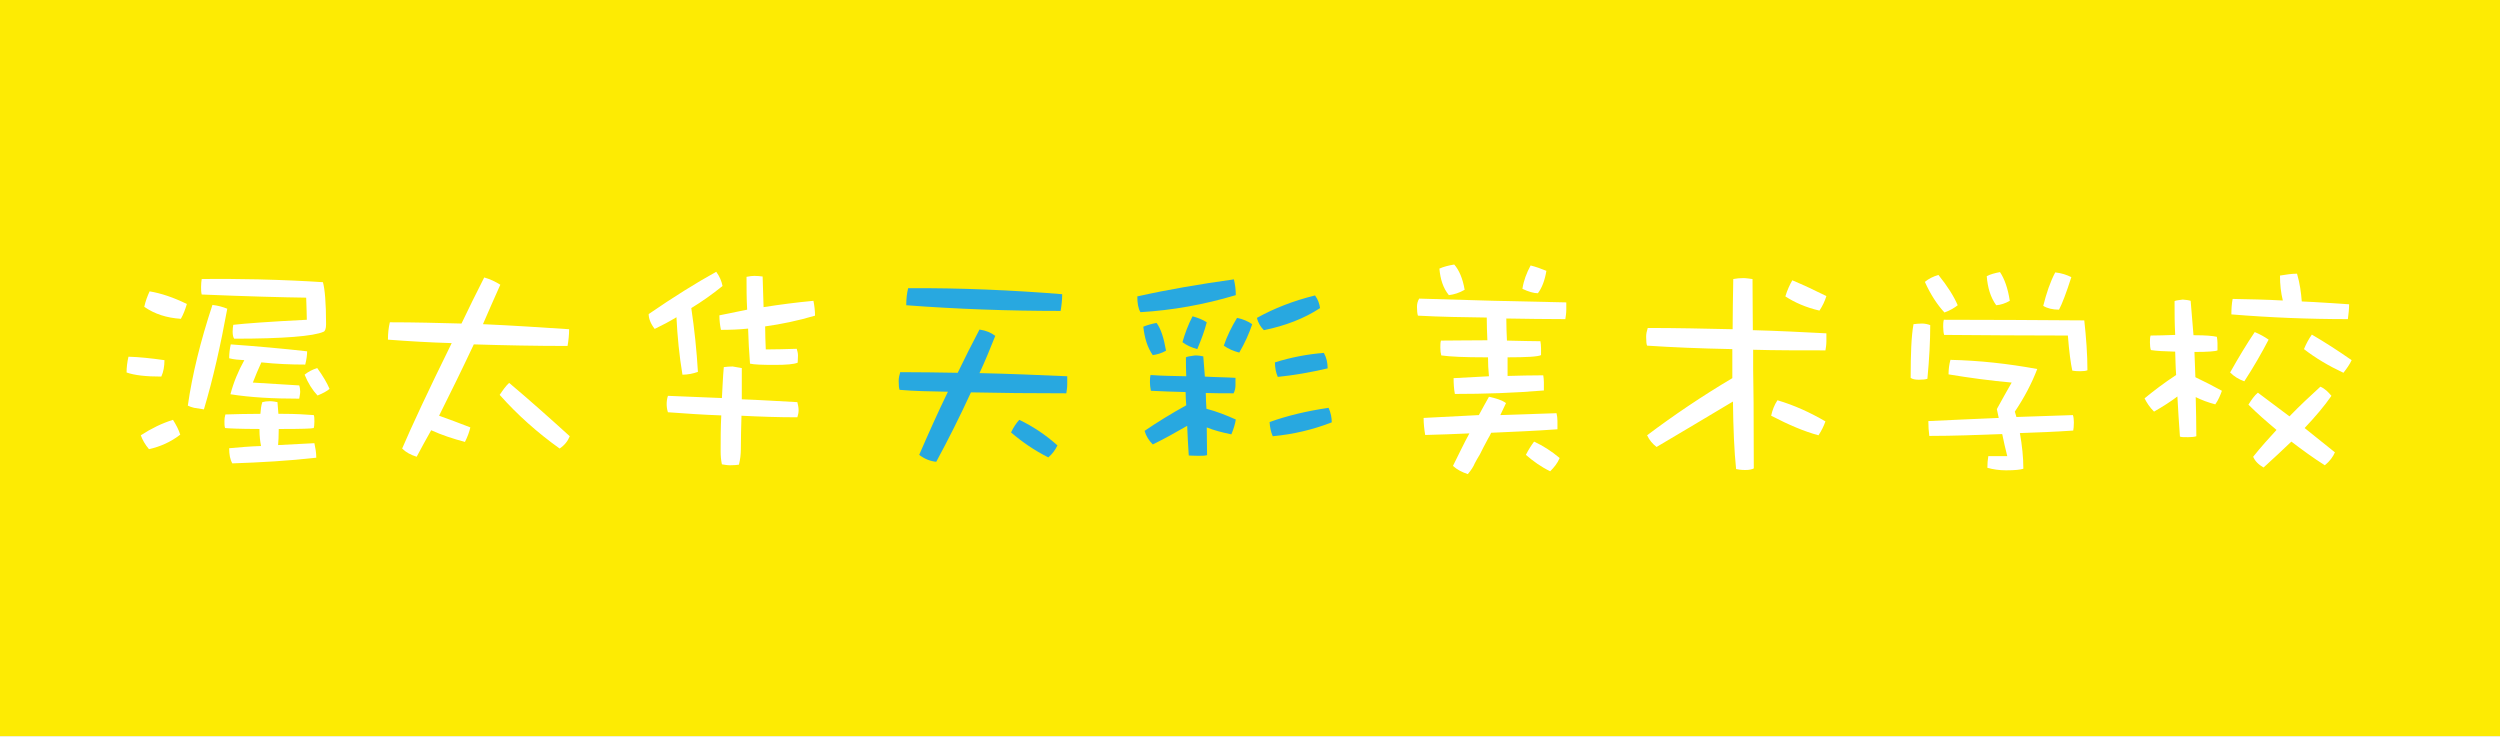
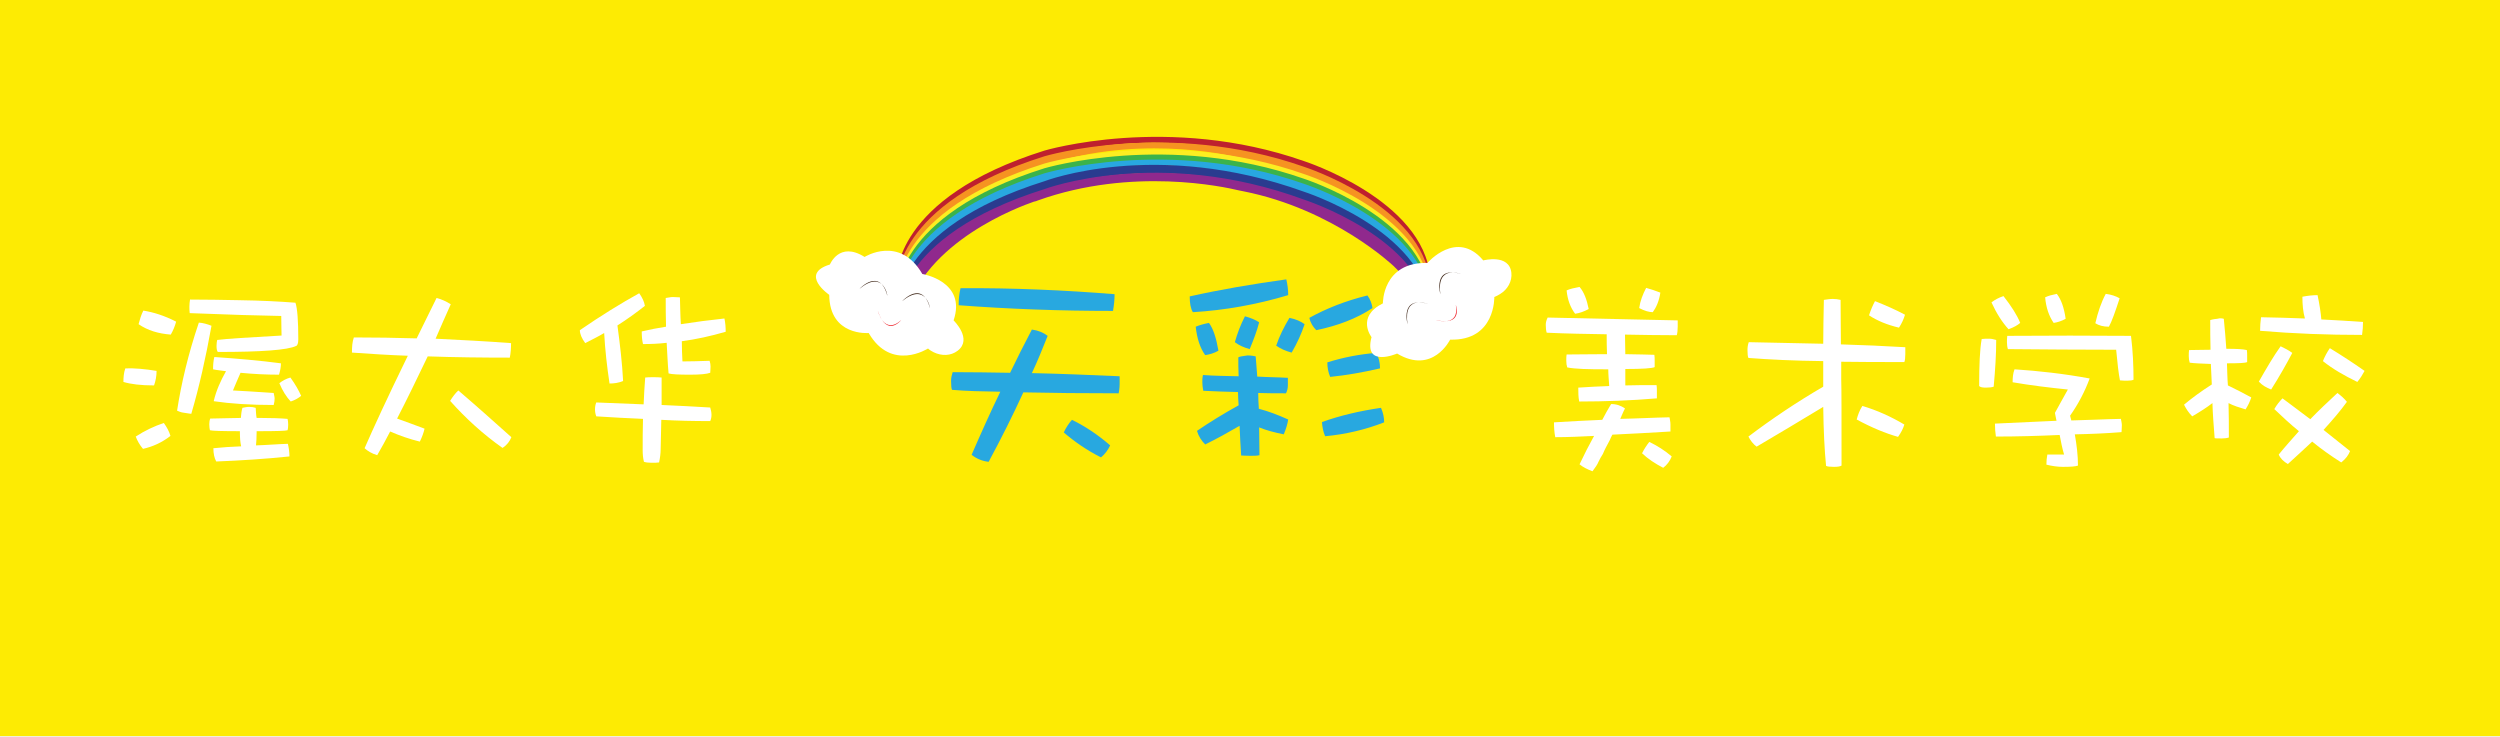
<svg xmlns="http://www.w3.org/2000/svg" version="1.1" id="Layer_1" x="0px" y="0px" width="792px" height="233.2px" viewBox="0 0 792 233.2" style="enable-background:new 0 0 792 233.2;" xml:space="preserve">
  <style type="text/css">
	.st0{fill:#FDEB03;}
	.st1{fill:none;}
	.st2{fill:#FFFFFF;}
	.st3{fill:#28A8E0;}
+ 	.st4{fill:#BE202E;}
+ 	.st5{fill:#F69321;}
+ 	.st6{fill:#FCEE21;}
+ 	.st7{fill:#3BB34A;}
+ 	.st8{fill:#2A3B8F;}
+ 	.st9{fill:#90298D;}
+ 	.st10{fill:#3C2415;}
+ 	.st11{fill:#ED1C24;}
</style>
  <rect y="0" class="st0" width="792" height="233.2" />
  <g>
    <rect x="32.3" y="87.5" class="st1" width="727.4" height="96.7" />
-     <path class="st2" d="M52.1,114.1c0,1.9-0.3,3.7-1,5.2c-4.8,0-8.5-0.4-11-1.3c0-1.6,0.2-3.3,0.6-5C44.1,113.1,47.9,113.5,52.1,114.1   z M57.1,137.7c-3.1,2.4-6.4,3.8-9.9,4.6c-1.2-1.4-2.1-3-2.6-4.4c3.4-2.2,6.7-3.8,10.2-4.9C55.8,134.6,56.6,136.1,57.1,137.7z    M59.2,96.3c-0.5,1.7-1.1,3.3-1.9,4.7c-4.5-0.3-8.3-1.5-11.6-3.8c0.4-1.8,1-3.4,1.7-4.9C51,92.9,54.9,94.2,59.2,96.3z M72,97.8   c-2.1,11.5-4.5,22.2-7.4,31.9c0,0-1-0.2-3.1-0.5c-0.8-0.2-1.4-0.4-2-0.7c1.4-9.8,4-20.4,7.8-31.9C69,96.8,70.5,97.2,72,97.8z    M81.8,88.5c7.8,0.2,14.6,0.5,20.5,0.9c0.6,2.1,1,6.5,1,13.3c0,1.4-0.3,2.2-0.8,2.4c-3.1,1.4-12.6,2.2-28.3,2.2   c-0.3-0.4-0.5-1.1-0.5-2.2c0-0.9,0.1-1.6,0.2-2.2c3.5-0.4,11.3-1,23.3-1.6c0-1.4-0.1-3.7-0.2-7c-7.5-0.1-18.6-0.4-33.1-1   c-0.2-0.8-0.2-1.6-0.2-2.4c0-1,0.1-1.8,0.2-2.5C70.1,88.3,76,88.4,81.8,88.5z M99.4,131.5c0.2,0.5,0.2,1.1,0.2,2.1   c0,1-0.1,1.7-0.2,2c-0.6,0.2-4,0.3-10,0.3h-1.1v0.3c0,2-0.1,3.6-0.2,4.8c3.8-0.2,7.7-0.4,11.5-0.6c0.3,1.4,0.6,3,0.6,4.6   c-8.8,1-17.7,1.5-26.6,1.8c-0.7-1.2-1-2.8-1-4.8c3.3-0.3,6.6-0.6,10.1-0.7c-0.3-1.5-0.5-3.2-0.5-5.1v-0.3c-6.5,0-10.1-0.2-10.9-0.3   c-0.2-0.6-0.2-1.3-0.2-2.2c0-0.7,0.1-1.4,0.3-2.1c3.4-0.1,7.1-0.2,11.1-0.2c0.1-1.3,0.2-2.5,0.6-3.7c0.7-0.2,1.5-0.3,2.4-0.3   c1,0,1.8,0.2,2.4,0.3c0.1,1.4,0.2,2.6,0.3,3.7h1.3C93.6,131.1,96.9,131.3,99.4,131.5z M72.6,113.5c0-1.6,0.2-3,0.5-4.4   c8.2,0.6,16.3,1.3,24.2,2.2c0,1.2-0.2,2.6-0.6,4.2c-4.6,0-9.3-0.2-13.9-0.7c-1,2.2-1.9,4.3-2.7,6.4c2.9,0.2,7.8,0.5,14.7,0.9   c0.2,0.6,0.3,1.4,0.3,2c0,0.7-0.2,1.4-0.3,2.2c-8.3,0-15.5-0.4-21.8-1.4c1-3.8,2.5-7.4,4.4-10.8C75.7,114,74.1,113.9,72.6,113.5z    M104.4,123.2c-0.8,0.7-2.1,1.4-3.8,2.1c-1.6-1.7-3-3.9-4.1-6.6c1.1-0.9,2.4-1.6,4-2.1C102.3,119.1,103.6,121.3,104.4,123.2z" />
-     <path class="st2" d="M132,144.7c-1.9-0.6-3.4-1.4-4.6-2.6c3-7,8.2-18.2,15.7-33.4c-6.9-0.2-13.6-0.6-20.2-1.1c0-2,0.2-3.8,0.6-5.5   c7.7,0,15.3,0.2,22.7,0.4c2.2-4.6,4.6-9.5,7.2-14.6c1.8,0.5,3.5,1.3,5.1,2.3c-1.9,4.3-3.8,8.5-5.5,12.5c9.1,0.4,18.2,1,27.3,1.6   c0,1.8-0.2,3.6-0.5,5.3c-10.1,0-19.9-0.2-29.7-0.5c-3.8,8.1-7.5,15.6-11,22.6c3,1.1,6.4,2.3,9.9,3.7c-0.3,1.4-0.9,3-1.7,4.6   c-3.8-1-7.4-2.2-10.7-3.7C135,139.1,133.5,141.9,132,144.7z M180.5,138.2c-0.6,1.5-1.6,2.8-3.2,3.9c-7-5-13.3-10.6-19-17   c1-1.5,1.9-2.8,3-3.8C167.6,126.6,174,132.3,180.5,138.2z" />
-     <path class="st2" d="M228.9,90.6c-3.2,2.6-6.6,5-9.9,7c1,6.7,1.7,13.4,2.1,20.2c-1.6,0.6-3.3,0.9-4.9,0.9c-1-6-1.6-12.1-1.9-18.2   c-2.3,1.4-4.6,2.6-6.9,3.7c-1.3-1.7-1.9-3.3-1.9-4.7c7.7-5.3,14.9-9.8,21.4-13.4C228,87.6,228.6,89.1,228.9,90.6z M235,116.6   c0,3.4,0,6.7,0,9.9c5.8,0.2,11.7,0.6,17.6,0.9c0.2,0.8,0.4,1.7,0.4,2.6c0,0.8-0.2,1.5-0.4,2.2c-6,0-11.9-0.2-17.7-0.5   c-0.1,3.7-0.2,7.2-0.2,10.6c0,1.6-0.2,3.3-0.6,4.9c-0.6,0.1-1.5,0.2-2.8,0.2c-1,0-1.9-0.2-2.6-0.3c-0.3-1.4-0.4-2.7-0.4-4.1   c0-3.8,0-7.6,0.2-11.4c-5.8-0.2-11.4-0.6-16.9-1c-0.3-0.9-0.4-1.8-0.4-2.6c0-0.8,0.1-1.7,0.4-2.6c5.7,0.2,11.4,0.5,17.1,0.7   c0.2-3.3,0.3-6.6,0.6-9.8c0.8-0.1,1.8-0.2,2.8-0.2C233,116.3,234,116.4,235,116.6z M258.2,100c-5.4,1.6-10.7,2.7-15.8,3.4   c0,2.5,0.1,4.9,0.2,7.3c3,0,6.3-0.1,9.8-0.2c0.2,0.6,0.4,1.4,0.4,2.1c0,1-0.1,1.8-0.1,2.3c-1.2,0.5-3.6,0.7-7.3,0.7   c-4,0-6.6-0.1-7.8-0.4c-0.3-3.8-0.5-7.4-0.6-11.1c-2.9,0.3-5.8,0.4-8.6,0.4c-0.3-1.4-0.5-3-0.5-4.6c2.9-0.6,5.8-1.2,8.8-1.8   c-0.2-3.5-0.2-7-0.2-10.4c1-0.2,1.8-0.3,2.5-0.3c1,0,1.8,0.1,2.6,0.2c0.1,3.3,0.2,6.5,0.3,9.7c5.1-0.8,10.4-1.5,15.8-2   C258,96.8,258.2,98.4,258.2,100z" />
-     <path class="st3" d="M303.4,118.1c2.2-4.6,4.5-9.1,6.9-13.7c2.1,0.3,3.7,1,5,2c-1.6,4-3.2,8-5,11.8c9.4,0.2,18.6,0.6,27.8,1v2.5   c0,1.3-0.2,2.2-0.3,2.9c-11.3,0-21.4-0.1-30.2-0.3c-3.4,7.4-7.1,14.8-11,22c-1.9-0.2-3.7-0.9-5.4-2.2c2.9-6.7,5.9-13.4,9.1-20   c-5.7-0.1-10.8-0.2-15.3-0.6c-0.2-0.4-0.3-1.4-0.3-2.8c0-1,0.2-1.8,0.5-2.8C291.4,117.9,297.4,118,303.4,118.1z M336.5,93.2   c0,1.8-0.2,3.6-0.5,5.3c-16.7,0-33-0.6-48.9-1.8c0-2,0.2-3.8,0.6-5.4C304.2,91.2,320.4,91.9,336.5,93.2z M335,141.1   c-0.7,1.5-1.7,2.8-2.9,3.8c-4.4-2.2-8.3-4.9-11.8-7.9c0.7-1.5,1.6-2.9,2.6-4C327.1,135,331.2,137.7,335,141.1z" />
-     <path class="st3" d="M391.5,93.5c-10,3-20.1,4.8-30.2,5.4c-0.7-1.1-1-2.8-1-5c9.8-2.2,19.9-3.9,30.6-5.4   C391.3,90.2,391.5,91.8,391.5,93.5z M369.4,111.1c-1.4,0.8-2.8,1.2-4.2,1.4c-1.7-2.4-2.6-5.4-3-9c1.2-0.5,2.6-0.9,4.2-1.2   C367.8,104.2,368.7,107.1,369.4,111.1z M375.8,119.2c-0.1-2.1-0.1-4.1-0.1-6c0.3-0.2,1.3-0.4,2.9-0.6c1.2,0,2.1,0.2,2.6,0.3   c0.2,2.1,0.3,4.2,0.5,6.4c3.2,0.2,6.5,0.2,9.7,0.4v2.3c0,1-0.2,1.8-0.6,2.6c-3,0-5.9,0-8.8-0.1c0,1.7,0.1,3.4,0.2,5   c3.1,0.8,6.2,2,9.3,3.4c-0.2,1.4-0.7,3-1.4,4.7c-3-0.6-5.6-1.3-7.8-2.2c0,2.9,0.1,5.8,0.1,8.8c-0.7,0.2-1.7,0.2-2.9,0.2   c-1.5,0-2.5-0.1-2.9-0.1c-0.2-3.3-0.4-6.4-0.5-9.4c-3.8,2.2-7.4,4.2-10.9,5.9c-1.2-1.2-2.1-2.6-2.6-4.3c4.1-2.8,8.5-5.5,13.2-8.1   c-0.1-1.4-0.2-2.9-0.2-4.2c-3.7-0.1-7.4-0.2-11-0.4c-0.2-1-0.3-1.9-0.3-2.7c0-0.7,0-1.5,0.2-2.3   C368.3,119.1,372.1,119.1,375.8,119.2z M382.3,102.1c-0.7,2.8-1.8,5.6-3,8.5c-1.8-0.5-3.4-1.2-4.7-2.2c0.8-2.8,1.8-5.5,3.2-8.2   C379.6,100.7,381.1,101.3,382.3,102.1z M396.7,102.7c-1,3-2.3,5.9-4.1,9c-1.9-0.5-3.5-1.2-4.9-2.2c1-3,2.5-6,4.2-8.8   C393.8,101.1,395.4,101.8,396.7,102.7z M418.2,97.6c-5,3.3-11,5.6-17.8,7c-1-1-1.8-2.2-2.2-3.9c5.4-3,11.5-5.4,18.4-7.1   C417.5,94.8,418,96.2,418.2,97.6z M421.9,133.8c-5.9,2.3-12.2,3.8-18.7,4.4c-0.6-1.4-0.9-2.9-1-4.5c5.6-2,11.8-3.5,18.7-4.5   C421.6,130.8,421.9,132.3,421.9,133.8z M420.6,116.7c-5.6,1.3-10.8,2.2-15.8,2.7c-0.6-1.4-0.9-2.9-0.9-4.6c5.1-1.6,10.3-2.6,15.5-3   C420.2,113.2,420.6,114.9,420.6,116.7z" />
-     <path class="st2" d="M496.2,95.8v2.3c0,1.3-0.2,2.2-0.3,3c-6.2,0-12.5-0.1-18.7-0.2c0,2.4,0.1,4.8,0.2,7c4.7,0.1,8.2,0.2,10.6,0.2   c0.1,0.6,0.2,1.4,0.2,2.2v2.2c-1,0.5-4.6,0.7-10.6,0.7v5.9c3.7-0.1,7.4-0.2,11.3-0.2c0.1,0.6,0.2,1.4,0.2,2.2v2.6   c-9.5,0.8-18.9,1.1-28.2,1.1c-0.3-1.6-0.4-3.3-0.4-5c3.7-0.2,7.4-0.4,11.2-0.6c-0.2-2-0.3-4-0.3-6h-0.8c-6.6,0-11.2-0.2-14-0.6   c-0.2-0.7-0.3-1.5-0.3-2.4s0-1.7,0.2-2.3c3.8,0,8.6-0.1,14.3-0.1h0.4c-0.1-2.4-0.2-4.8-0.2-7.2c-7.2-0.1-14.5-0.2-21.8-0.6   c-0.2-0.6-0.3-1.6-0.3-2.8c0-0.9,0.2-1.8,0.7-2.6C464.9,95.1,480.5,95.5,496.2,95.8z M477.1,127.7c-0.6,1.3-1.2,2.6-1.8,3.8   c5.9-0.2,11.8-0.4,17.8-0.6c0.2,0.8,0.3,1.6,0.3,2.5v2.6c-7,0.5-14,0.8-21,1.1c-0.3,0.6-0.6,1.3-1,1.9c-1,1.9-1.9,3.5-2.6,5   c-0.6,1-1.1,1.8-1.6,2.8c-0.4,1-1.1,2.1-2.2,3.4c-1.8-0.6-3.4-1.4-4.7-2.6c1.8-3.6,3.4-7,5.2-10.3c-4.7,0.2-9.4,0.4-14,0.5   c-0.3-1.8-0.5-3.6-0.5-5.4c5.8-0.3,11.7-0.6,17.5-0.9c1-1.9,2.1-3.8,3.2-5.8C474,126.2,475.7,126.7,477.1,127.7z M464,91.8   c-1.7,1-3.4,1.5-5,1.7c-1.8-2.2-2.7-5-3-8.4c1.3-0.6,2.9-1,4.7-1.3C462.2,85.5,463.4,88.2,464,91.8z M489.9,85.8   c-0.5,3-1.4,5.4-2.7,7.1c-1.3,0-3-0.5-4.9-1.4c0.4-2.6,1.3-5,2.6-7.4C486.5,84.5,488.2,85.1,489.9,85.8z M494.1,145.1   c-0.7,1.7-1.8,3-3,4.2c-2.9-1.4-5.4-3.2-7.7-5.2c0.8-1.6,1.7-3,2.6-4.2C488.8,141.2,491.5,142.9,494.1,145.1z" />
-     <path class="st2" d="M548.9,104.3c0-4.6,0.1-10,0.2-15.9c1-0.2,2.1-0.3,3.2-0.3c1,0,1.9,0.2,2.9,0.3c0,6.5,0.1,11.8,0.1,16.2   c7.8,0.2,15.6,0.6,23.3,1v2.5c0,1.3-0.2,2.2-0.3,2.9c-8.3,0-16,0-22.9-0.2v6.2c0.1,3.7,0.2,14.1,0.2,31.4c-0.6,0.3-1.4,0.5-2.7,0.5   c-1.4,0-2.4-0.2-2.9-0.3c-0.6-5.7-0.9-12.7-1-21.4c-8.5,5.1-16.6,9.9-24.2,14.4c-1.3-1-2.3-2.2-3-3.7c8.5-6.4,17.4-12.4,27-18.1   v-9.2c-10.5-0.2-19.5-0.6-27-1.1c-0.2-0.4-0.3-1.4-0.3-2.8c0-1,0.2-1.8,0.5-2.8C531,103.9,539.9,104.1,548.9,104.3z M578.3,133.5   c-0.5,1.4-1.2,2.9-2.2,4.4c-4.5-1.2-9.4-3.3-15-6.2c0.4-1.8,1-3.4,2-4.9C568.5,128.4,573.5,130.7,578.3,133.5z M578.6,93.8   c-0.5,1.6-1.2,3.1-2.2,4.6c-4.3-1-7.9-2.6-10.8-4.5c0.6-2,1.4-3.7,2.2-5.1C571.4,90.3,575,92,578.6,93.8z" />
-     <path class="st2" d="M611.5,103c0,5.1-0.3,10.7-0.9,17c-0.6,0.2-1.5,0.3-2.7,0.3s-2.1-0.2-2.6-0.6c0-7.5,0.2-13.2,0.9-17   c0.8-0.1,1.7-0.2,2.7-0.2C609.8,102.5,610.7,102.7,611.5,103z M620.2,96.7c-1,0.8-2.3,1.6-4.2,2.3c-2.3-2.5-4.4-5.7-6.2-9.7   c1.2-1,2.6-1.7,4.3-2.2C617,90.7,619,93.9,620.2,96.7z M645.4,116.9c-1.8,4.7-4.2,9.2-7.1,13.5c0.2,0.6,0.3,1.1,0.5,1.7   c5.8-0.2,11.8-0.4,17.9-0.6c0.2,0.6,0.3,1.4,0.3,2.3c0,1.2-0.1,2.1-0.2,2.6c-5.6,0.4-11.3,0.6-16.9,0.8c0.7,3.9,1.1,7.7,1.1,11.3   c-0.9,0.3-2.7,0.5-5.5,0.5c-2.1,0-4.1-0.3-5.9-0.8c0-1.3,0.1-2.6,0.3-3.7h6c-0.6-2.3-1.1-4.6-1.6-7c-7.7,0.3-15.4,0.6-23.1,0.6   c-0.2-1.5-0.3-3.1-0.3-4.7c7-0.3,14.4-0.7,22.3-1c-0.2-1-0.4-1.8-0.6-2.8c1.4-2.6,3-5.4,4.7-8.4c-6.7-0.6-13.4-1.5-20-2.6   c0-1.6,0.2-3.2,0.6-4.6C627,114.2,636.1,115.2,645.4,116.9z M660.3,101.5c0.6,5.5,1,10.8,1,15.8c-0.5,0.2-1.3,0.3-2.2,0.3   c-0.7,0-1.6,0-2.6-0.2c-0.5-2.3-1-6-1.4-11.1c-13,0-26.1-0.1-39.2-0.2c-0.2-0.7-0.3-1.6-0.3-2.6c0-0.7,0-1.4,0.2-2.2   C630.8,101.3,645.7,101.4,660.3,101.5z M636.7,95.3c-1.4,0.8-2.9,1.3-4.3,1.4c-1.8-2.5-2.7-5.5-3-9.2c1.1-0.6,2.6-1,4.2-1.3   C635,88.3,636.1,91.3,636.7,95.3z M656.2,87.8c-1.6,5-2.9,8.4-3.9,10.3c-2,0-3.7-0.4-5-1.2c1-4,2.2-7.6,3.8-10.6   C653.1,86.5,654.8,87.1,656.2,87.8z" />
-     <path class="st2" d="M694,95.3c0.3,3.6,0.6,7.2,0.9,10.9h0.4c3.4,0,5.7,0.2,7,0.5c0.1,0.6,0.2,1.3,0.2,2v2.3   c-0.6,0.3-3,0.5-7.3,0.5c0.1,2.6,0.2,5.3,0.3,8c2.9,1.4,5.7,2.8,8.4,4.3c-0.5,1.4-1.1,2.9-2.1,4.3c-2.3-0.6-4.4-1.4-6.2-2.3   c0.1,4.2,0.2,8.2,0.2,12.4c-0.6,0.2-1.5,0.3-2.6,0.3c-1.4,0-2.2,0-2.6-0.2c-0.3-4.3-0.6-8.6-0.8-12.7c-2.1,1.6-4.6,3.2-7.4,4.8   c-1.4-1.4-2.3-2.8-3-4.2c2.9-2.4,6.2-4.9,10-7.4c-0.2-2.6-0.2-5-0.3-7.4c-3.4-0.1-5.9-0.2-7.7-0.5c-0.2-0.6-0.3-1.4-0.3-2.4   c0-0.8,0-1.5,0.2-2.2c2.2,0,4.9-0.1,7.8-0.2c-0.2-3.7-0.2-7.2-0.2-10.7c0.3-0.2,1.1-0.3,2.6-0.5C692.6,95,693.4,95.1,694,95.3z    M718.7,107.6c-2.2,4.2-4.7,8.6-7.7,13.2c-1.7-0.6-3.2-1.5-4.5-2.8c2.7-4.8,5.3-9.1,7.8-12.8C716,105.9,717.4,106.7,718.7,107.6z    M729.2,95.5c5,0.2,10.1,0.6,15,0.9c0,1.6-0.2,3.2-0.4,4.7c-12.4,0-24.7-0.5-36.9-1.5c0-1.7,0.1-3.3,0.4-4.9   c5.3,0.1,10.6,0.2,15.9,0.5c-0.6-2.4-0.9-5-0.9-7.9c1.8-0.3,3.7-0.6,5.4-0.6C728.6,89.8,729,92.8,729.2,95.5z M738.6,125.4   c-2.2,3.2-5.1,6.6-8.5,10.2c3.2,2.6,6.4,5.1,9.6,7.7c-0.6,1.4-1.6,2.8-3.2,4.1c-3.8-2.4-7.3-5-10.6-7.5c-2.7,2.6-5.6,5.3-8.8,8.2   c-1.6-0.9-2.7-2-3.3-3.4c2.4-3,4.9-5.8,7.4-8.5c-3.1-2.6-6.1-5.2-8.9-8c1-1.6,1.9-2.9,3-3.8c3.4,2.5,6.6,5,10,7.5   c3.2-3.3,6.5-6.4,9.8-9.4C736.5,123.1,737.6,124.2,738.6,125.4z M745,114.1c-0.6,1.3-1.5,2.6-2.6,4c-4.7-2.2-8.9-4.7-12.5-7.5   c0.7-1.7,1.5-3.2,2.5-4.6C736.5,108.4,740.7,111.1,745,114.1z" />
+     <path class="st2" d="M49.6,117.5c0,1.7-0.3,3.2-0.8,4.6c-4.2,0-7.4-0.4-9.7-1.1c0-1.4,0.1-2.9,0.6-4.3   C42.6,116.6,46,116.9,49.6,117.5z M54,138.1c-2.7,2.1-5.6,3.4-8.7,4.1c-1.1-1.3-1.8-2.6-2.3-3.9c2.9-1.9,5.9-3.3,8.9-4.3   C52.9,135.4,53.6,136.7,54,138.1z M55.8,101.9c-0.4,1.5-1,2.9-1.7,4.1c-3.9-0.3-7.3-1.3-10.2-3.3c0.4-1.5,0.8-2.9,1.5-4.3   C48.6,98.9,52.1,100,55.8,101.9z M67,103.2c-1.8,10.1-3.9,19.4-6.4,27.9c0,0-0.9-0.1-2.7-0.4c-0.7-0.1-1.3-0.4-1.8-0.6   c1.3-8.5,3.5-17.9,6.9-27.9C64.4,102.3,65.7,102.7,67,103.2z M75.7,95.1c6.9,0.1,12.8,0.4,17.9,0.8c0.6,1.8,0.9,5.7,0.9,11.6   c0,1.3-0.3,2-0.7,2.1c-2.7,1.3-11,1.9-24.8,1.9c-0.3-0.4-0.4-1-0.4-1.9c0-0.8,0.1-1.4,0.2-1.9c3.1-0.4,9.9-0.8,20.4-1.4   c0-1.2-0.1-3.2-0.1-6.2c-6.6-0.1-16.2-0.4-29-0.9c-0.1-0.7-0.1-1.4-0.1-2.1c0-0.8,0.1-1.5,0.2-2.2C65.4,94.9,70.5,95,75.7,95.1z    M91.1,132.7c0.1,0.4,0.2,1,0.2,1.8c0,0.9-0.1,1.5-0.2,1.8c-0.6,0.2-3.5,0.3-8.8,0.3h-1v0.3c0,1.8-0.1,3.2-0.2,4.2   c3.4-0.1,6.7-0.4,10.1-0.5c0.3,1.3,0.5,2.6,0.5,4c-7.7,0.8-15.5,1.3-23.2,1.6c-0.6-1.1-0.9-2.5-0.9-4.2c2.9-0.3,5.8-0.5,8.8-0.6   c-0.3-1.3-0.4-2.8-0.4-4.5v-0.3c-5.7,0-8.8-0.1-9.5-0.3c-0.1-0.5-0.2-1.1-0.2-1.9c0-0.6,0.1-1.3,0.3-1.8c3-0.1,6.2-0.1,9.7-0.2   c0.1-1.1,0.2-2.2,0.5-3.2c0.6-0.1,1.3-0.3,2.1-0.3c0.8,0,1.5,0.1,2.1,0.3c0.1,1.2,0.1,2.2,0.3,3.2h1.1   C85.9,132.4,88.8,132.5,91.1,132.7z M67.5,117c0-1.4,0.1-2.7,0.4-3.9c7.2,0.5,14.3,1.1,21.1,2c0,1.1-0.2,2.2-0.6,3.6   c-4.1,0-8.1-0.2-12.2-0.6c-0.8,1.9-1.7,3.8-2.4,5.6c2.5,0.1,6.9,0.4,12.9,0.8c0.1,0.6,0.3,1.2,0.3,1.8c0,0.6-0.1,1.3-0.3,2   c-7.3,0-13.6-0.4-19-1.2c0.8-3.4,2.2-6.5,3.9-9.5C70.3,117.4,68.9,117.3,67.5,117z M95.4,125.4c-0.7,0.6-1.8,1.3-3.3,1.8   c-1.4-1.5-2.6-3.4-3.6-5.8c1-0.8,2.1-1.4,3.5-1.8C93.6,121.8,94.7,123.8,95.4,125.4z" />
+     <path class="st2" d="M119.5,144.2c-1.7-0.5-3-1.3-4-2.2c2.7-6.2,7.2-16,13.7-29.3c-6-0.2-11.9-0.6-17.7-1c0-1.8,0.1-3.4,0.6-4.8   c6.7,0,13.4,0.1,19.9,0.3c2-4.1,4.1-8.3,6.3-12.8c1.6,0.4,3.1,1.1,4.5,2c-1.7,3.8-3.3,7.4-4.8,10.9c8,0.4,16,0.8,23.9,1.4   c0,1.6-0.1,3.2-0.4,4.6c-8.8,0-17.4-0.1-26-0.4c-3.4,7.1-6.6,13.7-9.7,19.7c2.7,1,5.6,2,8.7,3.2c-0.3,1.3-0.8,2.7-1.5,4.1   c-3.3-0.8-6.4-1.9-9.4-3.2C122.2,139.4,120.9,141.8,119.5,144.2z M162,138.5c-0.5,1.3-1.4,2.5-2.8,3.4c-6.1-4.3-11.6-9.3-16.6-14.9   c0.8-1.3,1.7-2.5,2.6-3.3C150.7,128.4,156.3,133.4,162,138.5z" />
+     <path class="st2" d="M204.3,96.9c-2.8,2.2-5.7,4.3-8.7,6.2c0.8,5.9,1.5,11.8,1.8,17.6c-1.4,0.6-2.9,0.8-4.3,0.8   c-0.8-5.3-1.4-10.6-1.7-16c-2,1.2-4.1,2.2-6,3.2c-1.1-1.5-1.7-2.9-1.7-4.1c6.7-4.6,13-8.5,18.8-11.7   C203.5,94.3,204.1,95.6,204.3,96.9z M209.6,119.6c0,3,0,5.9,0,8.7c5.1,0.2,10.2,0.5,15.4,0.8c0.2,0.7,0.4,1.5,0.4,2.3   c0,0.7-0.1,1.3-0.4,2c-5.3,0-10.4-0.1-15.5-0.4c-0.1,3.2-0.1,6.3-0.2,9.2c0,1.4-0.2,2.9-0.5,4.3c-0.6,0.1-1.3,0.1-2.5,0.1   c-0.9,0-1.7-0.1-2.3-0.3c-0.3-1.2-0.4-2.4-0.4-3.6c0-3.3,0-6.7,0.1-10c-5-0.2-9.9-0.5-14.8-0.8c-0.3-0.8-0.4-1.5-0.4-2.2   c0-0.7,0.1-1.5,0.4-2.2c5,0.2,9.9,0.4,15,0.6c0.1-2.9,0.3-5.7,0.5-8.5c0.7-0.1,1.5-0.1,2.5-0.1S208.8,119.5,209.6,119.6z    M229.9,105.1c-4.8,1.4-9.4,2.4-13.9,3c0,2.2,0.1,4.3,0.2,6.4c2.7,0,5.5-0.1,8.6-0.2c0.2,0.6,0.3,1.2,0.3,1.8c0,0.9-0.1,1.6-0.1,2   c-1.1,0.4-3.2,0.6-6.4,0.6c-3.5,0-5.8-0.1-6.8-0.4c-0.3-3.3-0.4-6.5-0.6-9.7c-2.5,0.3-5,0.4-7.5,0.4c-0.3-1.3-0.4-2.6-0.4-4   c2.5-0.6,5.1-1.1,7.7-1.5c-0.1-3.1-0.1-6.2-0.1-9.1c0.8-0.1,1.6-0.3,2.2-0.3c0.8,0,1.6,0.1,2.3,0.1c0.1,2.9,0.1,5.7,0.3,8.5   c4.5-0.7,9.1-1.3,13.8-1.8C229.8,102.3,229.9,103.7,229.9,105.1z" />
+     <path class="st3" d="M320,118.1c2.2-4.6,4.5-9.1,6.9-13.7c2.1,0.3,3.7,1,5,2c-1.6,4-3.2,8-5,11.8c9.4,0.2,18.6,0.6,27.8,1v2.5   c0,1.3-0.2,2.2-0.3,2.9c-11.3,0-21.4-0.1-30.2-0.3c-3.4,7.4-7.1,14.8-11,22c-1.9-0.2-3.7-0.9-5.4-2.2c2.9-6.7,5.9-13.4,9.1-20   c-5.7-0.1-10.8-0.2-15.3-0.6c-0.2-0.4-0.3-1.4-0.3-2.8c0-1,0.2-1.8,0.5-2.8C308,117.9,314,118,320,118.1z M353.1,93.2   c0,1.8-0.2,3.6-0.5,5.3c-16.7,0-33-0.6-48.9-1.8c0-2,0.2-3.8,0.6-5.4C320.8,91.2,337,91.9,353.1,93.2z M351.7,141.1   c-0.7,1.5-1.7,2.8-2.9,3.8c-4.4-2.2-8.3-4.9-11.8-7.9c0.7-1.5,1.6-2.9,2.6-4C343.7,135,347.8,137.7,351.7,141.1z" />
+     <path class="st3" d="M408.1,93.5c-10,3-20.1,4.8-30.2,5.4c-0.7-1.1-1-2.8-1-5c9.8-2.2,19.9-3.9,30.6-5.4   C407.9,90.2,408.1,91.8,408.1,93.5z M386,111.1c-1.4,0.8-2.8,1.2-4.2,1.4c-1.7-2.4-2.6-5.4-3-9c1.2-0.5,2.6-0.9,4.2-1.2   C384.4,104.2,385.3,107.1,386,111.1z M392.4,119.2c-0.1-2.1-0.1-4.1-0.1-6c0.3-0.2,1.3-0.4,2.9-0.6c1.2,0,2.1,0.2,2.6,0.3   c0.2,2.1,0.3,4.2,0.5,6.4c3.2,0.2,6.5,0.2,9.7,0.4v2.3c0,1-0.2,1.8-0.6,2.6c-3,0-5.9,0-8.8-0.1c0,1.7,0.1,3.4,0.2,5   c3.1,0.8,6.2,2,9.3,3.4c-0.2,1.4-0.7,3-1.4,4.7c-3-0.6-5.6-1.3-7.8-2.2c0,2.9,0.1,5.8,0.1,8.8c-0.7,0.2-1.7,0.2-2.9,0.2   c-1.5,0-2.5-0.1-2.9-0.1c-0.2-3.3-0.4-6.4-0.5-9.4c-3.8,2.2-7.4,4.2-10.9,5.9c-1.2-1.2-2.1-2.6-2.6-4.3c4.1-2.8,8.5-5.5,13.2-8.1   c-0.1-1.4-0.2-2.9-0.2-4.2c-3.7-0.1-7.4-0.2-11-0.4c-0.2-1-0.3-1.9-0.3-2.7c0-0.7,0-1.5,0.2-2.3   C384.9,119.1,388.7,119.1,392.4,119.2z M398.9,102.1c-0.7,2.8-1.8,5.6-3,8.5c-1.8-0.5-3.4-1.2-4.7-2.2c0.8-2.8,1.8-5.5,3.2-8.2   C396.2,100.7,397.7,101.3,398.9,102.1z M413.3,102.7c-1,3-2.3,5.9-4.1,9c-1.9-0.5-3.5-1.2-4.9-2.2c1-3,2.5-6,4.2-8.8   C410.5,101.1,412.1,101.8,413.3,102.7z M434.8,97.6c-5,3.3-11,5.6-17.8,7c-1-1-1.8-2.2-2.2-3.9c5.4-3,11.5-5.4,18.4-7.1   C434.1,94.8,434.6,96.2,434.8,97.6z M438.5,133.8c-5.9,2.3-12.2,3.8-18.7,4.4c-0.6-1.4-0.9-2.9-1-4.5c5.6-2,11.8-3.5,18.7-4.5   C438.2,130.8,438.5,132.3,438.5,133.8z M437.2,116.7c-5.6,1.3-10.8,2.2-15.8,2.7c-0.6-1.4-0.9-2.9-0.9-4.6c5.1-1.6,10.3-2.6,15.5-3   C436.8,113.2,437.2,114.9,437.2,116.7z" />
+     <path class="st2" d="M531.5,101.5v2c0,1.1-0.1,2-0.3,2.7c-5.5,0-10.9-0.1-16.4-0.2c0,2.1,0.1,4.2,0.1,6.2c4.1,0.1,7.2,0.1,9.2,0.2   c0.1,0.6,0.1,1.2,0.1,1.9v2c-0.8,0.4-4,0.6-9.3,0.6v5.2c3.2-0.1,6.5-0.1,9.9-0.1c0.1,0.6,0.1,1.3,0.1,2v2.2c-8.3,0.7-16.5,1-24.6,1   c-0.3-1.4-0.3-2.9-0.3-4.4c3.2-0.2,6.4-0.4,9.8-0.5c-0.1-1.8-0.3-3.5-0.3-5.3h-0.7c-5.7,0-9.8-0.1-12.3-0.6   c-0.2-0.6-0.3-1.3-0.3-2.1s0-1.5,0.1-2c3.4,0,7.5-0.1,12.5-0.1h0.3c-0.1-2.1-0.1-4.2-0.1-6.3c-6.3-0.1-12.7-0.2-19-0.5   c-0.2-0.6-0.3-1.4-0.3-2.5c0-0.8,0.2-1.5,0.6-2.3C504.1,100.9,517.7,101.2,531.5,101.5z M514.8,129.4c-0.6,1.1-1,2.2-1.5,3.3   c5.2-0.1,10.4-0.4,15.6-0.5c0.1,0.7,0.3,1.4,0.3,2.2v2.3c-6.2,0.4-12.3,0.7-18.4,1c-0.3,0.6-0.6,1.1-0.8,1.7   c-0.9,1.7-1.7,3.1-2.2,4.4c-0.5,0.8-1,1.6-1.4,2.5c-0.3,0.8-1,1.8-1.9,3c-1.6-0.6-3-1.3-4.1-2.2c1.5-3.2,3-6.1,4.6-9   c-4.1,0.2-8.2,0.4-12.3,0.4c-0.3-1.5-0.4-3.2-0.4-4.7c5.1-0.3,10.2-0.6,15.3-0.8c0.9-1.7,1.8-3.4,2.8-5   C512.1,128,513.5,128.5,514.8,129.4z M503.3,97.9c-1.5,0.8-2.9,1.3-4.3,1.5c-1.5-2-2.4-4.4-2.7-7.4c1.1-0.5,2.5-0.8,4.1-1.1   C501.8,92.5,502.7,94.9,503.3,97.9z M526,92.7c-0.4,2.7-1.3,4.7-2.4,6.2c-1.1,0-2.6-0.4-4.3-1.3c0.3-2.2,1.1-4.3,2.2-6.4   C523,91.6,524.4,92.1,526,92.7z M529.6,144.6c-0.6,1.5-1.5,2.7-2.7,3.6c-2.5-1.3-4.8-2.8-6.7-4.6c0.7-1.4,1.5-2.6,2.3-3.6   C525,141.2,527.4,142.7,529.6,144.6z" />
+     <path class="st2" d="M577.6,108.9c0-4.1,0.1-8.8,0.2-13.9c0.9-0.1,1.8-0.3,2.8-0.3c0.8,0,1.7,0.1,2.5,0.3c0,5.7,0.1,10.4,0.1,14.1   c6.9,0.2,13.7,0.5,20.4,0.9v2.2c0,1.1-0.1,2-0.3,2.5c-7.3,0-14,0-20-0.1v5.5c0.1,3.2,0.1,12.3,0.1,27.4c-0.5,0.3-1.3,0.4-2.4,0.4   c-1.3,0-2.1-0.1-2.5-0.3c-0.5-5-0.8-11.1-0.9-18.7c-7.4,4.5-14.5,8.7-21.1,12.6c-1.1-0.8-2-2-2.6-3.2c7.4-5.6,15.3-10.9,23.7-15.8   v-8.1c-9.2-0.1-17.1-0.5-23.7-1c-0.2-0.4-0.3-1.2-0.3-2.5c0-0.8,0.1-1.6,0.4-2.5C561.9,108.6,569.7,108.7,577.6,108.9z    M603.3,134.5c-0.4,1.3-1,2.5-2,3.9c-3.9-1.1-8.3-2.9-13.1-5.5c0.4-1.5,0.9-2.9,1.8-4.3C594.7,130,599.1,132,603.3,134.5z    M603.5,99.7c-0.4,1.4-1,2.7-1.9,4.1c-3.8-0.9-6.9-2.2-9.5-3.9c0.6-1.8,1.2-3.2,1.9-4.5C597.3,96.7,600.5,98.1,603.5,99.7z" />
+     <path class="st2" d="M632.4,107.7c0,4.5-0.3,9.4-0.8,14.8c-0.6,0.2-1.3,0.3-2.4,0.3s-1.8-0.1-2.2-0.5c0-6.6,0.2-11.6,0.8-14.9   c0.7-0.1,1.5-0.1,2.4-0.1C630.9,107.3,631.7,107.5,632.4,107.7z M640,102.3c-0.8,0.7-2,1.4-3.7,2c-2-2.2-3.8-5-5.4-8.5   c1-0.8,2.3-1.5,3.8-2C637.2,97,639,99.8,640,102.3z M662,119.9c-1.5,4.1-3.6,8.1-6.2,11.8c0.1,0.5,0.3,1,0.4,1.5   c5-0.1,10.3-0.4,15.7-0.5c0.1,0.6,0.3,1.3,0.3,2c0,1.1-0.1,1.8-0.1,2.2c-4.9,0.4-9.9,0.6-14.8,0.7c0.6,3.4,1,6.7,1,9.9   c-0.8,0.3-2.4,0.4-4.8,0.4c-1.8,0-3.6-0.3-5.2-0.7c0-1.1,0.1-2.2,0.3-3.2h5.3c-0.6-2-1-4.1-1.4-6.2c-6.7,0.3-13.4,0.5-20.2,0.5   c-0.2-1.3-0.3-2.7-0.3-4.1c6.1-0.3,12.6-0.6,19.5-0.9c-0.2-0.8-0.3-1.6-0.5-2.5c1.3-2.3,2.6-4.8,4.1-7.4   c-5.9-0.6-11.7-1.3-17.5-2.3c0-1.4,0.1-2.8,0.6-4.1C645.9,117.5,653.9,118.4,662,119.9z M675.1,106.4c0.6,4.8,0.8,9.5,0.8,13.9   c-0.4,0.2-1.1,0.3-2,0.3c-0.6,0-1.4,0-2.3-0.1c-0.4-2-0.8-5.3-1.2-9.7c-11.3,0-22.8-0.1-34.3-0.2c-0.2-0.6-0.3-1.4-0.3-2.2   c0-0.6,0-1.3,0.1-2C649.3,106.3,662.3,106.3,675.1,106.4z M654.4,101c-1.3,0.7-2.5,1.1-3.8,1.3c-1.5-2.2-2.4-4.8-2.7-8.1   c1-0.5,2.2-0.8,3.7-1.1C653,94.9,653.9,97.5,654.4,101z M671.5,94.5c-1.4,4.3-2.5,7.4-3.4,9c-1.8,0-3.2-0.4-4.3-1.1   c0.8-3.5,1.9-6.7,3.3-9.3C668.8,93.3,670.3,93.8,671.5,94.5z" />
+     <path class="st2" d="M704.5,101c0.3,3.2,0.6,6.3,0.8,9.5h0.3c2.9,0,5,0.1,6.2,0.4c0.1,0.6,0.1,1.1,0.1,1.8v2   c-0.5,0.3-2.6,0.4-6.4,0.4c0.1,2.3,0.1,4.6,0.3,7c2.5,1.2,5,2.5,7.4,3.8c-0.4,1.3-1,2.5-1.8,3.8c-2-0.6-3.9-1.2-5.4-2   c0.1,3.6,0.1,7.2,0.1,10.9c-0.6,0.2-1.3,0.3-2.2,0.3c-1.2,0-2,0-2.3-0.1c-0.3-3.8-0.6-7.5-0.7-11.1c-1.8,1.4-4,2.8-6.4,4.2   c-1.2-1.2-2-2.5-2.6-3.7c2.5-2.1,5.5-4.3,8.8-6.4c-0.1-2.2-0.2-4.4-0.3-6.5c-2.9-0.1-5.2-0.2-6.7-0.4c-0.2-0.6-0.3-1.3-0.3-2.1   c0-0.7,0-1.3,0.1-1.9c2,0,4.3-0.1,6.8-0.1c-0.1-3.2-0.1-6.3-0.1-9.4c0.3-0.1,1-0.3,2.2-0.4C703.4,100.7,704.1,100.9,704.5,101z    M726.2,111.8c-1.9,3.6-4.1,7.5-6.7,11.6c-1.5-0.6-2.8-1.3-3.9-2.5c2.4-4.2,4.6-8,6.9-11.2C723.8,110.3,725.1,111,726.2,111.8z    M735.4,101.2c4.4,0.2,8.8,0.5,13.2,0.8c0,1.4-0.1,2.8-0.3,4.1c-10.9,0-21.6-0.4-32.3-1.3c0-1.5,0.1-2.9,0.3-4.3   c4.6,0.1,9.3,0.2,13.9,0.4c-0.6-2.1-0.8-4.4-0.8-6.9c1.6-0.3,3.2-0.5,4.8-0.5C734.8,96.3,735.2,98.8,735.4,101.2z M743.5,127.3   c-2,2.8-4.5,5.7-7.4,8.9c2.8,2.2,5.6,4.5,8.4,6.7c-0.5,1.3-1.4,2.5-2.8,3.6c-3.3-2.1-6.4-4.3-9.2-6.6c-2.4,2.2-4.9,4.6-7.7,7.1   c-1.4-0.8-2.4-1.8-2.9-3c2.1-2.6,4.3-5,6.4-7.4c-2.7-2.2-5.3-4.6-7.8-7c0.8-1.4,1.7-2.5,2.6-3.4c2.9,2.2,5.8,4.3,8.8,6.6   c2.8-2.9,5.7-5.6,8.6-8.3C741.7,125.4,742.7,126.3,743.5,127.3z M749.1,117.5c-0.6,1.1-1.3,2.3-2.3,3.5c-4.1-2-7.8-4.1-10.9-6.6   c0.6-1.5,1.3-2.8,2.2-4.1C741.7,112.5,745.4,114.9,749.1,117.5z" />
+   </g>
+   <g>
+     <g>
+       <path class="st4" d="M284.1,87.9c0,0-1.3-25.1,46.8-40.2c0,0,39.3-11.7,82.1,3.3c0,0,38,12.2,40.1,36.9H451c0,0-1.1-8-9.6-15.9    c0,0-18.8-17.9-47.5-23.6c-0.5-0.1-1-0.2-1.5-0.3c-4.6-1.1-33.7-7.5-63.6,3.2c-0.4,0.2-0.8,0.3-1.3,0.4    c-4.3,1.5-34.7,12.5-40.8,36.2H284.1z" />
+       <path class="st5" d="M284.1,89.7c0,0-1.3-25.1,46.8-40.2c0,0,39.3-11.7,82.1,3.3c0,0,38,12.2,40.1,36.9H451c0,0-1.1-8-9.6-15.9    c0,0-18.8-17.9-47.5-23.6c-0.5-0.1-1-0.2-1.5-0.3c-4.6-1.1-33.7-7.5-63.6,3.2c-0.4,0.2-0.8,0.3-1.3,0.4    c-4.3,1.5-34.7,12.5-40.8,36.2H284.1z" />
+       <path class="st6" d="M284.1,92c0,0-1.3-25.1,46.8-40.2c0,0,39.3-11.7,82.1,3.3c0,0,38,12.2,40.1,36.9H451c0,0-1.1-8-9.6-15.9    c0,0-18.8-17.9-47.5-23.6c-0.5-0.1-1-0.2-1.5-0.3c-4.6-1.1-33.7-7.5-63.6,3.2c-0.4,0.2-0.8,0.3-1.3,0.4    c-4.3,1.5-34.7,12.5-40.8,36.2H284.1z" />
+       <path class="st7" d="M284.1,93.5c0,0-1.3-25.1,46.8-40.2c0,0,39.3-11.7,82.1,3.3c0,0,38,12.2,40.1,36.9H451c0,0-1.1-8-9.6-15.9    c0,0-18.8-17.9-47.5-23.6c-0.5-0.1-1-0.2-1.5-0.3c-4.6-1.1-33.7-7.5-63.6,3.2c-0.4,0.2-0.8,0.3-1.3,0.4    c-4.3,1.5-34.7,12.5-40.8,36.2H284.1z" />
+       <path class="st3" d="M284.1,95.1c0,0-1.3-25.1,46.8-40.2c0,0,39.3-11.7,82.1,3.3c0,0,38,12.2,40.1,36.9H451c0,0-1.1-8-9.6-15.9    c0,0-18.8-17.9-47.5-23.6c-0.5-0.1-1-0.2-1.5-0.3c-4.6-1.1-33.7-7.5-63.6,3.2c-0.4,0.2-0.8,0.3-1.3,0.4    c-4.3,1.5-34.7,12.5-40.8,36.2H284.1z" />
+       <path class="st8" d="M284.1,97.6c0,0-1.3-25.1,46.8-40.2c0,0,35.2-13.6,82.1,3.3c0,0,38,12.2,40.1,36.9H451c0,0-1.1-8-9.6-15.9    c0,0-18.8-17.9-47.5-23.6c-0.5-0.1-1-0.2-1.5-0.3c-4.6-1.1-33.7-7.5-63.6,3.2c-0.4,0.2-0.8,0.3-1.3,0.4    c-4.3,1.5-34.7,12.5-40.8,36.2H284.1z" />
+       <path class="st9" d="M284.1,100.1c0,0-1.3-25.1,46.8-40.2c0,0,36.2-13.6,82.1,3.3c0,0,38,12.2,40.1,36.9H451c0,0-1.1-8-9.6-15.9    c0,0-18.8-17.9-47.5-23.6c-0.5-0.1-1-0.2-1.5-0.3c-4.6-1.1-33.7-7.5-63.6,3.2c-0.4,0.2-0.8,0.3-1.3,0.4    c-4.3,1.5-34.7,12.5-40.8,36.2H284.1z" />
+     </g>
+     <path class="st2" d="M438.1,96.1c0,0-0.2-13.1,14.1-12.8c0,0,9.3-10.8,17.7-0.8c0,0,8.2-2.2,8.9,3.9c0.3,2.7-1.2,5.3-3.5,6.7   c-0.6,0.4-1.2,0.7-1.9,1c0,0,0.4,13.9-14,13.5c0,0-5.5,11.2-16.8,4.4c0,0-10.7,4.7-8.1-5.2C434.5,106.8,429.5,100.4,438.1,96.1z" />
+     <path class="st10" d="M445.9,102.7c0,0-2.5-9.1,6.5-6.4C452.3,96.3,444.5,93.1,445.9,102.7z" />
+     <path class="st10" d="M456.3,93.2c0,0-2.5-9.1,6.5-6.4C462.8,86.8,455,83.7,456.3,93.2z" />
+     <path class="st11" d="M461.2,96.6c0,0,2.5,6.8-6.3,4.8C454.9,101.4,462.5,103.8,461.2,96.6z" />
+     <g>
+       <path class="st2" d="M273.9,81.4c0,0,11.1-7,18.3,5.4c0,0,14.1,2.3,9.9,14.7c0,0,6.1,5.9,1.3,9.6c-2.2,1.7-5.1,1.7-7.6,0.5    c-0.6-0.3-1.3-0.7-1.8-1.2c0,0-11.6,7.5-18.8-4.9c0,0-12.4,1.1-12.5-12.1c0,0-9.6-6.6,0.2-9.6C262.9,83.9,265.8,76.3,273.9,81.4z" />
+       <path class="st10" d="M272.3,91.5c0,0,6.4-6.9,8.8,2.2C281.2,93.6,279.8,85.3,272.3,91.5z" />
+       <path class="st10" d="M285.8,95.4c0,0,6.4-6.9,8.8,2.2C294.7,97.6,293.3,89.3,285.8,95.4z" />
+       <path class="st11" d="M285.5,101.4c0,0-4.5,5.7-7.4-2.9C278.1,98.5,280.1,106.3,285.5,101.4z" />
+     </g>
  </g>
  <g>
</g>
  <g>
</g>
  <g>
</g>
  <g>
</g>
  <g>
</g>
  <g>
</g>
</svg>
